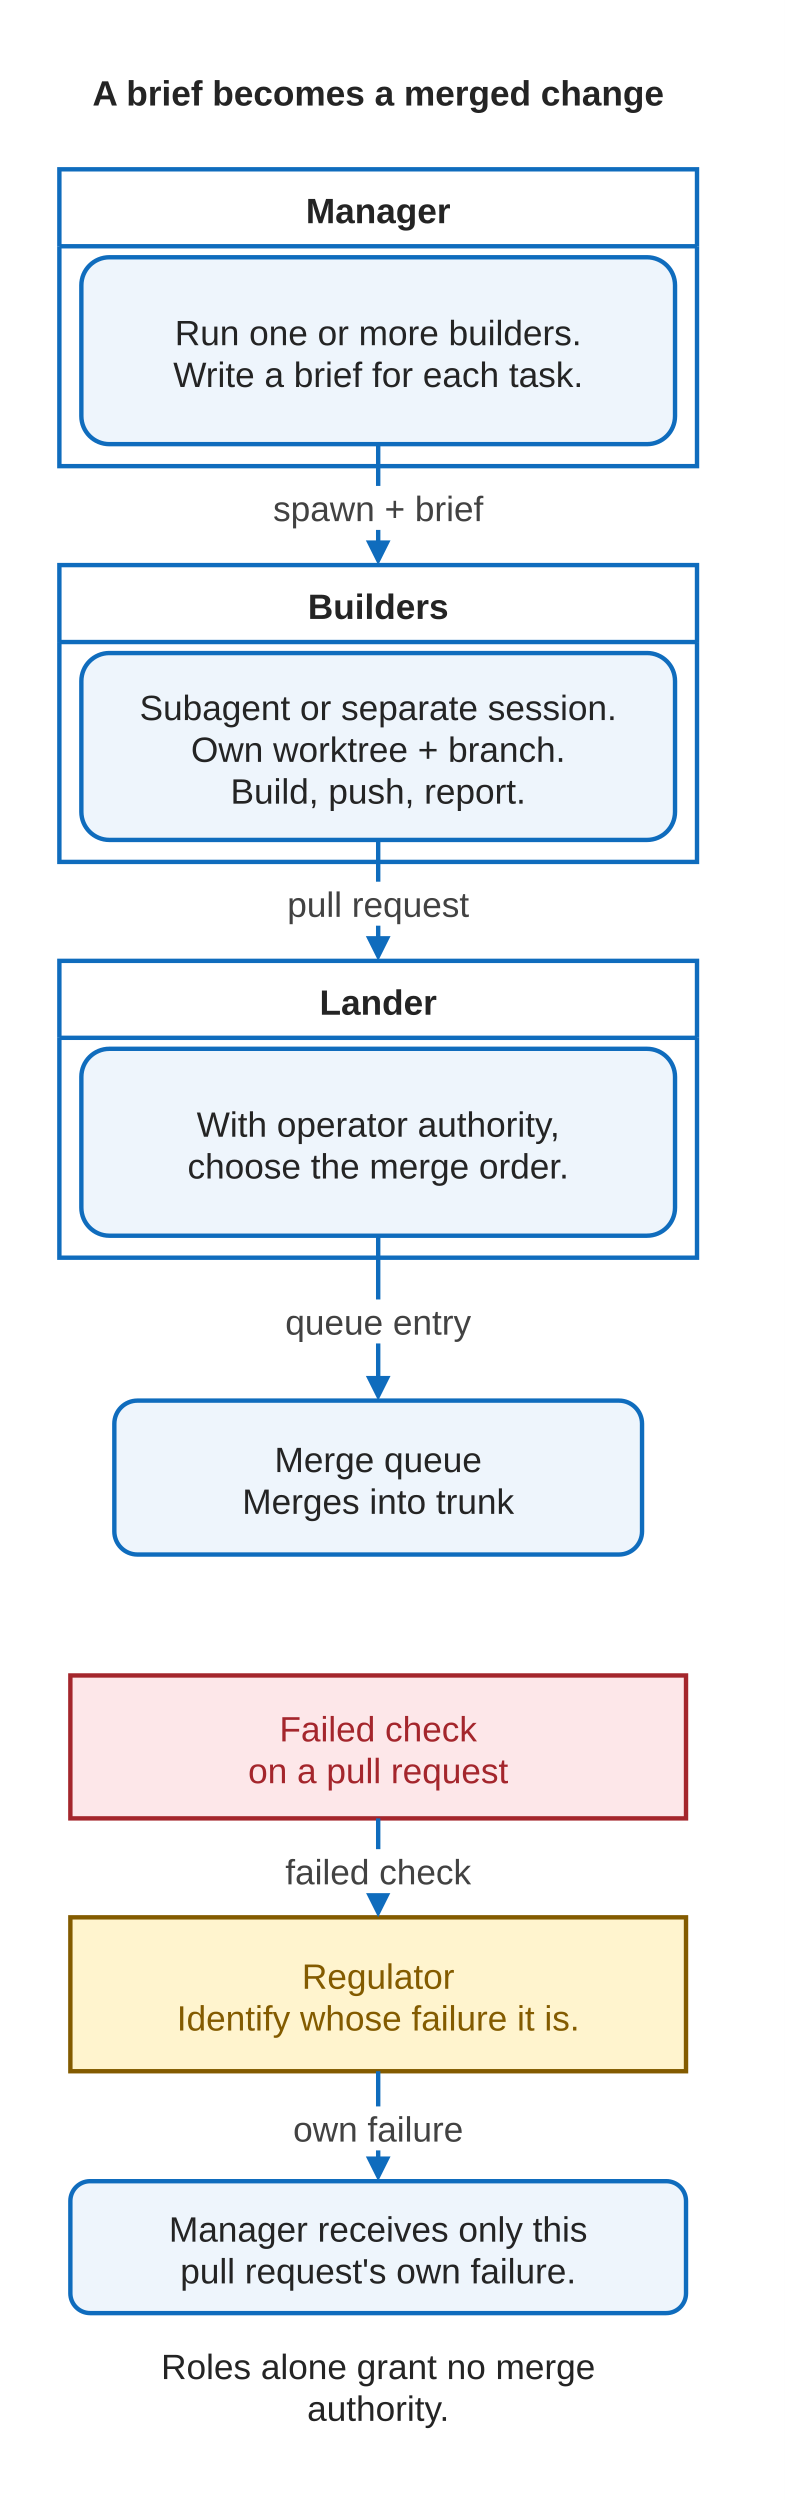
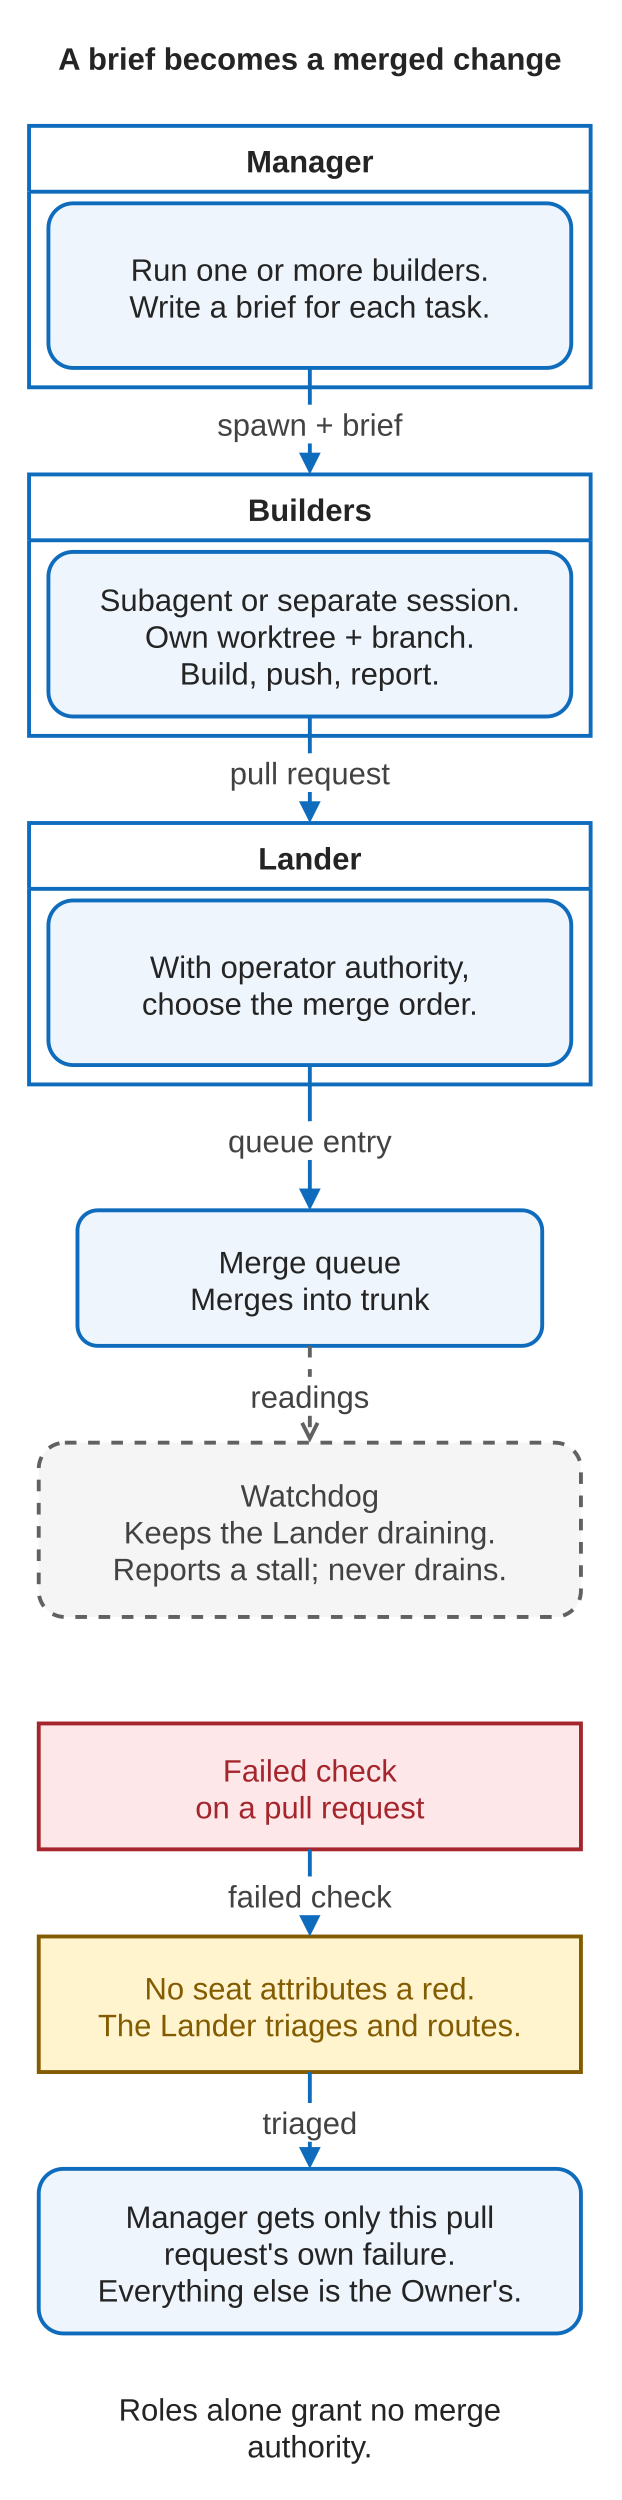
- <svg xmlns="http://www.w3.org/2000/svg" style="background: #ffffff; background-color: #ffffff; color-scheme: light;" version="1.1" width="357px" height="1137px" viewBox="0 0 357 1137" content="&lt;mxfile host=&quot;Electron&quot;&gt;&#10;  &lt;diagram name=&quot;Mobile&quot; id=&quot;Mobile&quot;&gt;&#10;    &lt;mxGraphModel dx=&quot;-184&quot; dy=&quot;-287&quot; grid=&quot;0&quot; gridSize=&quot;10&quot; guides=&quot;1&quot; tooltips=&quot;1&quot; connect=&quot;1&quot; arrows=&quot;1&quot; fold=&quot;0&quot; page=&quot;0&quot; pageScale=&quot;1&quot; pageWidth=&quot;320&quot; pageHeight=&quot;1100&quot; background=&quot;#ffffff&quot; math=&quot;0&quot; shadow=&quot;0&quot;&gt;&#10;      &lt;root&gt;&#10;        &lt;mxCell id=&quot;0&quot; /&gt;&#10;        &lt;mxCell id=&quot;1&quot; parent=&quot;0&quot; /&gt;&#10;        &lt;mxCell id=&quot;canvas&quot; parent=&quot;1&quot; style=&quot;html=0;fontFamily=Segoe UI,Arial,sans-serif;fontSize=16;fontColor=#242424;strokeColor=#0f6cbd;strokeWidth=2;fillColor=#eef5fc;spacing=10;fillColor=#ffffff;strokeColor=none;fontFamily=Segoe UI,Arial,sans-serif;fontSize=16;&quot; value=&quot;&quot; vertex=&quot;1&quot;&gt;&#10;          &lt;mxGeometry height=&quot;1100&quot; width=&quot;320&quot; as=&quot;geometry&quot; /&gt;&#10;        &lt;/mxCell&gt;&#10;        &lt;mxCell id=&quot;title&quot; parent=&quot;1&quot; style=&quot;html=0;fontFamily=Segoe UI,Arial,sans-serif;fontSize=16;fontColor=#242424;strokeColor=#0f6cbd;strokeWidth=2;fillColor=#eef5fc;spacing=10;fillColor=none;strokeColor=none;spacing=0;fontStyle=1;fontFamily=Segoe UI,Arial,sans-serif;fontSize=16;&quot; value=&quot;A brief becomes a merged change&quot; vertex=&quot;1&quot;&gt;&#10;          &lt;mxGeometry height=&quot;42&quot; width=&quot;300&quot; x=&quot;10&quot; y=&quot;8&quot; as=&quot;geometry&quot; /&gt;&#10;        &lt;/mxCell&gt;&#10;        &lt;mxCell id=&quot;lane0&quot; parent=&quot;1&quot; style=&quot;html=0;fontFamily=Segoe UI,Arial,sans-serif;fontSize=16;fontColor=#242424;strokeColor=#0f6cbd;strokeWidth=2;fillColor=#eef5fc;spacing=10;swimlane;startSize=35;container=1;fillColor=#ffffff;fontFamily=Segoe UI,Arial,sans-serif;fontSize=16;&quot; value=&quot;Manager&quot; vertex=&quot;1&quot;&gt;&#10;          &lt;mxGeometry height=&quot;135&quot; width=&quot;290&quot; x=&quot;15&quot; y=&quot;65&quot; as=&quot;geometry&quot; /&gt;&#10;        &lt;/mxCell&gt;&#10;        &lt;mxCell id=&quot;role0&quot; parent=&quot;lane0&quot; style=&quot;html=0;fontFamily=Segoe UI,Arial,sans-serif;fontSize=16;fontColor=#242424;strokeColor=#0f6cbd;strokeWidth=2;fillColor=#eef5fc;spacing=10;rounded=1;fontFamily=Segoe UI,Arial,sans-serif;fontSize=16;&quot; value=&quot;Run one or more builders.&amp;#xa;Write a brief for each task.&quot; vertex=&quot;1&quot;&gt;&#10;          &lt;mxGeometry height=&quot;85&quot; width=&quot;270&quot; x=&quot;10&quot; y=&quot;40&quot; as=&quot;geometry&quot; /&gt;&#10;        &lt;/mxCell&gt;&#10;        &lt;mxCell id=&quot;lane1&quot; parent=&quot;1&quot; style=&quot;html=0;fontFamily=Segoe UI,Arial,sans-serif;fontSize=16;fontColor=#242424;strokeColor=#0f6cbd;strokeWidth=2;fillColor=#eef5fc;spacing=10;swimlane;startSize=35;container=1;fillColor=#ffffff;fontFamily=Segoe UI,Arial,sans-serif;fontSize=16;&quot; value=&quot;Builders&quot; vertex=&quot;1&quot;&gt;&#10;          &lt;mxGeometry height=&quot;135&quot; width=&quot;290&quot; x=&quot;15&quot; y=&quot;245&quot; as=&quot;geometry&quot; /&gt;&#10;        &lt;/mxCell&gt;&#10;        &lt;mxCell id=&quot;role1&quot; parent=&quot;lane1&quot; style=&quot;html=0;fontFamily=Segoe UI,Arial,sans-serif;fontSize=16;fontColor=#242424;strokeColor=#0f6cbd;strokeWidth=2;fillColor=#eef5fc;spacing=10;rounded=1;fontFamily=Segoe UI,Arial,sans-serif;fontSize=16;&quot; value=&quot;Subagent or separate session.&amp;#xa;Own worktree + branch.&amp;#xa;Build, push, report.&quot; vertex=&quot;1&quot;&gt;&#10;          &lt;mxGeometry height=&quot;85&quot; width=&quot;270&quot; x=&quot;10&quot; y=&quot;40&quot; as=&quot;geometry&quot; /&gt;&#10;        &lt;/mxCell&gt;&#10;        &lt;mxCell id=&quot;handoff1&quot; edge=&quot;1&quot; parent=&quot;1&quot; source=&quot;role0&quot; style=&quot;edgeStyle=orthogonalEdgeStyle;rounded=0;html=0;fontFamily=Segoe UI,Arial,sans-serif;fontSize=16;fontColor=#424242;labelBackgroundColor=#ffffff;strokeColor=#0f6cbd;strokeWidth=2;endArrow=block;endFill=1;&quot; target=&quot;lane1&quot; value=&quot;spawn + brief&quot;&gt;&#10;          &lt;mxGeometry relative=&quot;1&quot; as=&quot;geometry&quot; /&gt;&#10;        &lt;/mxCell&gt;&#10;        &lt;mxCell id=&quot;lane3&quot; parent=&quot;1&quot; style=&quot;html=0;fontFamily=Segoe UI,Arial,sans-serif;fontSize=16;fontColor=#242424;strokeColor=#0f6cbd;strokeWidth=2;fillColor=#eef5fc;spacing=10;swimlane;startSize=35;container=1;fillColor=#ffffff;fontFamily=Segoe UI,Arial,sans-serif;fontSize=16;&quot; value=&quot;Lander&quot; vertex=&quot;1&quot;&gt;&#10;          &lt;mxGeometry height=&quot;135&quot; width=&quot;290&quot; x=&quot;15&quot; y=&quot;425&quot; as=&quot;geometry&quot; /&gt;&#10;        &lt;/mxCell&gt;&#10;        &lt;mxCell id=&quot;role3&quot; parent=&quot;lane3&quot; style=&quot;html=0;fontFamily=Segoe UI,Arial,sans-serif;fontSize=16;fontColor=#242424;strokeColor=#0f6cbd;strokeWidth=2;fillColor=#eef5fc;spacing=10;rounded=1;fontFamily=Segoe UI,Arial,sans-serif;fontSize=16;&quot; value=&quot;With operator authority,&amp;#xa;choose the merge order.&quot; vertex=&quot;1&quot;&gt;&#10;          &lt;mxGeometry height=&quot;85&quot; width=&quot;270&quot; x=&quot;10&quot; y=&quot;40&quot; as=&quot;geometry&quot; /&gt;&#10;        &lt;/mxCell&gt;&#10;        &lt;mxCell id=&quot;handoff2&quot; edge=&quot;1&quot; parent=&quot;1&quot; source=&quot;role1&quot; style=&quot;edgeStyle=orthogonalEdgeStyle;rounded=0;html=0;fontFamily=Segoe UI,Arial,sans-serif;fontSize=16;fontColor=#424242;labelBackgroundColor=#ffffff;strokeColor=#0f6cbd;strokeWidth=2;endArrow=block;endFill=1;&quot; target=&quot;lane3&quot; value=&quot;pull request&quot;&gt;&#10;          &lt;mxGeometry relative=&quot;1&quot; as=&quot;geometry&quot; /&gt;&#10;        &lt;/mxCell&gt;&#10;        &lt;mxCell id=&quot;queue&quot; parent=&quot;1&quot; style=&quot;html=0;fontFamily=Segoe UI,Arial,sans-serif;fontSize=16;fontColor=#242424;strokeColor=#0f6cbd;strokeWidth=2;fillColor=#eef5fc;spacing=10;rounded=1;fontFamily=Segoe UI,Arial,sans-serif;fontSize=16;&quot; value=&quot;Merge queue&amp;#xa;Merges into trunk&quot; vertex=&quot;1&quot;&gt;&#10;          &lt;mxGeometry height=&quot;70&quot; width=&quot;240&quot; x=&quot;40&quot; y=&quot;625&quot; as=&quot;geometry&quot; /&gt;&#10;        &lt;/mxCell&gt;&#10;        &lt;mxCell id=&quot;qe&quot; edge=&quot;1&quot; parent=&quot;1&quot; source=&quot;role3&quot; style=&quot;edgeStyle=orthogonalEdgeStyle;rounded=0;html=0;fontFamily=Segoe UI,Arial,sans-serif;fontSize=16;fontColor=#424242;labelBackgroundColor=#ffffff;strokeColor=#0f6cbd;strokeWidth=2;endArrow=block;endFill=1;&quot; target=&quot;queue&quot; value=&quot;queue entry&quot;&gt;&#10;          &lt;mxGeometry relative=&quot;1&quot; as=&quot;geometry&quot; /&gt;&#10;        &lt;/mxCell&gt;&#10;        &lt;mxCell id=&quot;failed&quot; parent=&quot;1&quot; style=&quot;html=0;fontFamily=Segoe UI,Arial,sans-serif;fontSize=16;fontColor=#242424;strokeColor=#0f6cbd;strokeWidth=2;fillColor=#eef5fc;spacing=10;fillColor=#fde7e9;strokeColor=#a4262c;fontColor=#a4262c;fontFamily=Segoe UI,Arial,sans-serif;fontSize=16;&quot; value=&quot;Failed check&amp;#xa;on a pull request&quot; vertex=&quot;1&quot;&gt;&#10;          &lt;mxGeometry height=&quot;65&quot; width=&quot;280&quot; x=&quot;20&quot; y=&quot;750&quot; as=&quot;geometry&quot; /&gt;&#10;        &lt;/mxCell&gt;&#10;        &lt;mxCell id=&quot;reg&quot; parent=&quot;1&quot; style=&quot;html=0;fontFamily=Segoe UI,Arial,sans-serif;fontSize=16;fontColor=#242424;strokeColor=#0f6cbd;strokeWidth=2;fillColor=#eef5fc;spacing=10;fillColor=#fff4ce;strokeColor=#835b00;fontColor=#835b00;fontFamily=Segoe UI,Arial,sans-serif;fontSize=16;&quot; value=&quot;Regulator&amp;#xa;Identify whose failure it is.&quot; vertex=&quot;1&quot;&gt;&#10;          &lt;mxGeometry height=&quot;70&quot; width=&quot;280&quot; x=&quot;20&quot; y=&quot;860&quot; as=&quot;geometry&quot; /&gt;&#10;        &lt;/mxCell&gt;&#10;        &lt;mxCell id=&quot;fe&quot; edge=&quot;1&quot; parent=&quot;1&quot; source=&quot;failed&quot; style=&quot;edgeStyle=orthogonalEdgeStyle;rounded=0;html=0;fontFamily=Segoe UI,Arial,sans-serif;fontSize=16;fontColor=#424242;labelBackgroundColor=#ffffff;strokeColor=#0f6cbd;strokeWidth=2;endArrow=block;endFill=1;&quot; target=&quot;reg&quot; value=&quot;failed check&quot;&gt;&#10;          &lt;mxGeometry relative=&quot;1&quot; as=&quot;geometry&quot; /&gt;&#10;        &lt;/mxCell&gt;&#10;        &lt;mxCell id=&quot;back&quot; parent=&quot;1&quot; style=&quot;html=0;fontFamily=Segoe UI,Arial,sans-serif;fontSize=16;fontColor=#242424;strokeColor=#0f6cbd;strokeWidth=2;fillColor=#eef5fc;spacing=10;rounded=1;fontFamily=Segoe UI,Arial,sans-serif;fontSize=16;&quot; value=&quot;Manager receives only this&amp;#xa;pull request&amp;#39;s own failure.&quot; vertex=&quot;1&quot;&gt;&#10;          &lt;mxGeometry height=&quot;60&quot; width=&quot;280&quot; x=&quot;20&quot; y=&quot;980&quot; as=&quot;geometry&quot; /&gt;&#10;        &lt;/mxCell&gt;&#10;        &lt;mxCell id=&quot;be&quot; edge=&quot;1&quot; parent=&quot;1&quot; source=&quot;reg&quot; style=&quot;edgeStyle=orthogonalEdgeStyle;rounded=0;html=0;fontFamily=Segoe UI,Arial,sans-serif;fontSize=16;fontColor=#424242;labelBackgroundColor=#ffffff;strokeColor=#0f6cbd;strokeWidth=2;endArrow=block;endFill=1;&quot; target=&quot;back&quot; value=&quot;own failure&quot;&gt;&#10;          &lt;mxGeometry relative=&quot;1&quot; as=&quot;geometry&quot; /&gt;&#10;        &lt;/mxCell&gt;&#10;        &lt;mxCell id=&quot;note&quot; parent=&quot;1&quot; style=&quot;html=0;fontFamily=Segoe UI,Arial,sans-serif;fontSize=16;fontColor=#242424;strokeColor=#0f6cbd;strokeWidth=2;fillColor=#eef5fc;spacing=10;fillColor=none;strokeColor=none;spacing=0;fontFamily=Segoe UI,Arial,sans-serif;fontSize=16;&quot; value=&quot;Roles alone grant no merge&amp;#xa;authority.&quot; vertex=&quot;1&quot;&gt;&#10;          &lt;mxGeometry height=&quot;45&quot; width=&quot;300&quot; x=&quot;10&quot; y=&quot;1050&quot; as=&quot;geometry&quot; /&gt;&#10;        &lt;/mxCell&gt;&#10;      &lt;/root&gt;&#10;    &lt;/mxGraphModel&gt;&#10;  &lt;/diagram&gt;&#10;&lt;/mxfile&gt;&#10;">
+ <svg xmlns="http://www.w3.org/2000/svg" style="background: #ffffff; background-color: light-dark(#ffffff, #121212); color-scheme: light dark;" version="1.1" width="321px" height="1291px" viewBox="0 0 321 1291">
  <defs />
-   <rect fill="#ffffff" width="100%" height="100%" x="0" y="0" style="fill: rgb(255, 255, 255);" />
+   <rect fill="#ffffff" width="100%" height="100%" x="0" y="0" style="fill: light-dark(rgb(255, 255, 255), rgb(18, 18, 18));" />
  <g>
    <g data-cell-id="0">
      <g data-cell-id="1">
        <g data-cell-id="canvas">
          <g>
-             <rect x="12" y="12" width="320" height="1100" fill="#ffffff" stroke="none" pointer-events="all" style="fill: rgb(255, 255, 255);" />
+             <rect x="0" y="0" width="320" height="1290" fill="#ffffff" stroke="none" pointer-events="all" style="fill: light-dark(rgb(255, 255, 255), rgb(18, 18, 18));" />
          </g>
        </g>
        <g data-cell-id="title">
          <g>
-             <rect x="22" y="20" width="300" height="42" fill="none" stroke="none" pointer-events="all" />
-           </g>
-           <g>
-             <g fill="#242424" font-family="'Segoe UI', Arial, sans-serif" font-weight="bold" text-anchor="middle" font-size="16px" style="fill: rgb(36, 36, 36);">
-               <text x="172" y="48">A brief becomes a merged change</text>
+             <rect x="10" y="8" width="300" height="42" fill="none" stroke="none" pointer-events="all" />
+           </g>
+           <g>
+             <g fill="#242424" font-family="'Segoe UI', Arial, sans-serif" font-weight="bold" text-anchor="middle" font-size="16px" style="fill: light-dark(rgb(36, 36, 36), rgb(206, 206, 206));">
+               <text x="160" y="36">A brief becomes a merged change</text>
            </g>
          </g>
        </g>
        <g data-cell-id="lane0">
          <g>
-             <path d="M 27 112 L 27 77 L 317 77 L 317 112" fill="#ffffff" stroke="#0f6cbd" stroke-width="2" stroke-miterlimit="10" pointer-events="all" style="fill: rgb(255, 255, 255); stroke: rgb(15, 108, 189);" />
-             <path d="M 27 112 L 27 212 L 317 212 L 317 112" fill="none" stroke="#0f6cbd" stroke-width="2" stroke-miterlimit="10" pointer-events="none" style="stroke: rgb(15, 108, 189);" />
-             <path d="M 27 112 L 317 112" fill="none" stroke="#0f6cbd" stroke-width="2" stroke-miterlimit="10" pointer-events="none" style="stroke: rgb(15, 108, 189);" />
-           </g>
-           <g>
-             <g fill="#242424" font-family="'Segoe UI', Arial, sans-serif" font-weight="bold" text-anchor="middle" font-size="16px" style="fill: rgb(36, 36, 36);">
-               <text x="172" y="101.5">Manager</text>
+             <path d="M 15 99 L 15 65 L 305 65 L 305 99" fill="#ffffff" stroke="#0f6cbd" stroke-width="2" stroke-miterlimit="10" pointer-events="all" style="fill: light-dark(rgb(255, 255, 255), rgb(18, 18, 18)); stroke: light-dark(rgb(15, 108, 189), rgb(88, 168, 237));" />
+             <path d="M 15 99 L 15 200 L 305 200 L 305 99" fill="none" stroke="#0f6cbd" stroke-width="2" stroke-miterlimit="10" pointer-events="none" style="stroke: light-dark(rgb(15, 108, 189), rgb(88, 168, 237));" />
+             <path d="M 15 99 L 305 99" fill="none" stroke="#0f6cbd" stroke-width="2" stroke-miterlimit="10" pointer-events="none" style="stroke: light-dark(rgb(15, 108, 189), rgb(88, 168, 237));" />
+           </g>
+           <g>
+             <g fill="#242424" font-family="'Segoe UI', Arial, sans-serif" font-weight="bold" text-anchor="middle" font-size="16px" style="fill: light-dark(rgb(36, 36, 36), rgb(206, 206, 206));">
+               <text x="160" y="89">Manager</text>
            </g>
          </g>
          <g data-cell-id="role0">
            <g>
-               <rect x="37" y="117" width="270" height="85" rx="12.75" ry="12.75" fill="#eef5fc" stroke="#0f6cbd" stroke-width="2" pointer-events="all" style="fill: rgb(238, 245, 252); stroke: rgb(15, 108, 189);" />
-             </g>
-             <g>
-               <g fill="#242424" font-family="'Segoe UI', Arial, sans-serif" text-anchor="middle" font-size="16px" style="fill: rgb(36, 36, 36);">
-                 <text x="172" y="157">Run one or more builders.</text>
-                 <text x="172" y="176">Write a brief for each task.</text>
+               <rect x="25" y="105" width="270" height="85" rx="12.75" ry="12.75" fill="#eef5fc" stroke="#0f6cbd" stroke-width="2" pointer-events="all" style="fill: light-dark(rgb(238, 245, 252), rgb(22, 28, 34)); stroke: light-dark(rgb(15, 108, 189), rgb(88, 168, 237));" />
+             </g>
+             <g>
+               <g fill="#242424" font-family="'Segoe UI', Arial, sans-serif" text-anchor="middle" font-size="16px" style="fill: light-dark(rgb(36, 36, 36), rgb(206, 206, 206));">
+                 <text x="160" y="145">Run one or more builders.</text>
+                 <text x="160" y="164">Write a brief for each task.</text>
              </g>
            </g>
          </g>
        </g>
        <g data-cell-id="lane1">
          <g>
-             <path d="M 27 292 L 27 257 L 317 257 L 317 292" fill="#ffffff" stroke="#0f6cbd" stroke-width="2" stroke-miterlimit="10" pointer-events="all" style="fill: rgb(255, 255, 255); stroke: rgb(15, 108, 189);" />
-             <path d="M 27 292 L 27 392 L 317 392 L 317 292" fill="none" stroke="#0f6cbd" stroke-width="2" stroke-miterlimit="10" pointer-events="none" style="stroke: rgb(15, 108, 189);" />
-             <path d="M 27 292 L 317 292" fill="none" stroke="#0f6cbd" stroke-width="2" stroke-miterlimit="10" pointer-events="none" style="stroke: rgb(15, 108, 189);" />
-           </g>
-           <g>
-             <g fill="#242424" font-family="'Segoe UI', Arial, sans-serif" font-weight="bold" text-anchor="middle" font-size="16px" style="fill: rgb(36, 36, 36);">
-               <text x="172" y="281.5">Builders</text>
+             <path d="M 15 279 L 15 245 L 305 245 L 305 279" fill="#ffffff" stroke="#0f6cbd" stroke-width="2" stroke-miterlimit="10" pointer-events="all" style="fill: light-dark(rgb(255, 255, 255), rgb(18, 18, 18)); stroke: light-dark(rgb(15, 108, 189), rgb(88, 168, 237));" />
+             <path d="M 15 279 L 15 380 L 305 380 L 305 279" fill="none" stroke="#0f6cbd" stroke-width="2" stroke-miterlimit="10" pointer-events="none" style="stroke: light-dark(rgb(15, 108, 189), rgb(88, 168, 237));" />
+             <path d="M 15 279 L 305 279" fill="none" stroke="#0f6cbd" stroke-width="2" stroke-miterlimit="10" pointer-events="none" style="stroke: light-dark(rgb(15, 108, 189), rgb(88, 168, 237));" />
+           </g>
+           <g>
+             <g fill="#242424" font-family="'Segoe UI', Arial, sans-serif" font-weight="bold" text-anchor="middle" font-size="16px" style="fill: light-dark(rgb(36, 36, 36), rgb(206, 206, 206));">
+               <text x="160" y="269">Builders</text>
            </g>
          </g>
          <g data-cell-id="role1">
            <g>
-               <rect x="37" y="297" width="270" height="85" rx="12.75" ry="12.75" fill="#eef5fc" stroke="#0f6cbd" stroke-width="2" pointer-events="all" style="fill: rgb(238, 245, 252); stroke: rgb(15, 108, 189);" />
-             </g>
-             <g>
-               <g fill="#242424" font-family="'Segoe UI', Arial, sans-serif" text-anchor="middle" font-size="16px" style="fill: rgb(36, 36, 36);">
-                 <text x="172" y="327.5">Subagent or separate session.</text>
-                 <text x="172" y="346.5">Own worktree + branch.</text>
-                 <text x="172" y="365.5">Build, push, report.</text>
+               <rect x="25" y="285" width="270" height="85" rx="12.75" ry="12.75" fill="#eef5fc" stroke="#0f6cbd" stroke-width="2" pointer-events="all" style="fill: light-dark(rgb(238, 245, 252), rgb(22, 28, 34)); stroke: light-dark(rgb(15, 108, 189), rgb(88, 168, 237));" />
+             </g>
+             <g>
+               <g fill="#242424" font-family="'Segoe UI', Arial, sans-serif" text-anchor="middle" font-size="16px" style="fill: light-dark(rgb(36, 36, 36), rgb(206, 206, 206));">
+                 <text x="160" y="315.5">Subagent or separate session.</text>
+                 <text x="160" y="334.5">Own worktree + branch.</text>
+                 <text x="160" y="353.5">Build, push, report.</text>
              </g>
            </g>
          </g>
        </g>
        <g data-cell-id="handoff1">
          <g>
-             <path d="M 172 202 L 172 246.76" fill="none" stroke="#0f6cbd" stroke-width="2" stroke-miterlimit="10" pointer-events="stroke" style="stroke: rgb(15, 108, 189);" />
-             <path d="M 172 254.76 L 168 246.76 L 176 246.76 Z" fill="#0f6cbd" stroke="#0f6cbd" stroke-width="2" stroke-miterlimit="10" pointer-events="all" style="fill: rgb(15, 108, 189); stroke: rgb(15, 108, 189);" />
-           </g>
-           <g>
-             <g fill="#424242" font-family="'Segoe UI', Arial, sans-serif" text-anchor="middle" font-size="16px" style="fill: rgb(66, 66, 66);">
-               <rect fill="#ffffff" stroke="none" x="123" y="221" width="99" height="20" stroke-width="0" style="fill: rgb(255, 255, 255);" />
-               <text x="172" y="237">spawn + brief</text>
+             <path d="M 160 190 L 160 234.76" fill="none" stroke="#0f6cbd" stroke-width="2" stroke-miterlimit="10" pointer-events="stroke" style="stroke: light-dark(rgb(15, 108, 189), rgb(88, 168, 237));" />
+             <path d="M 160 242.76 L 156 234.76 L 164 234.76 Z" fill="#0f6cbd" stroke="#0f6cbd" stroke-width="2" stroke-miterlimit="10" pointer-events="all" style="fill: light-dark(rgb(15, 108, 189), rgb(88, 168, 237)); stroke: light-dark(rgb(15, 108, 189), rgb(88, 168, 237));" />
+           </g>
+           <g>
+             <g fill="#424242" font-family="'Segoe UI', Arial, sans-serif" text-anchor="middle" font-size="16px" style="fill: light-dark(rgb(66, 66, 66), rgb(180, 180, 180));">
+               <rect fill="#ffffff" stroke="none" x="111" y="209" width="99" height="20" stroke-width="0" style="fill: light-dark(rgb(255, 255, 255), rgb(18, 18, 18));" />
+               <text x="160" y="225">spawn + brief</text>
            </g>
          </g>
        </g>
        <g data-cell-id="lane3">
          <g>
-             <path d="M 27 472 L 27 437 L 317 437 L 317 472" fill="#ffffff" stroke="#0f6cbd" stroke-width="2" stroke-miterlimit="10" pointer-events="all" style="fill: rgb(255, 255, 255); stroke: rgb(15, 108, 189);" />
-             <path d="M 27 472 L 27 572 L 317 572 L 317 472" fill="none" stroke="#0f6cbd" stroke-width="2" stroke-miterlimit="10" pointer-events="none" style="stroke: rgb(15, 108, 189);" />
-             <path d="M 27 472 L 317 472" fill="none" stroke="#0f6cbd" stroke-width="2" stroke-miterlimit="10" pointer-events="none" style="stroke: rgb(15, 108, 189);" />
-           </g>
-           <g>
-             <g fill="#242424" font-family="'Segoe UI', Arial, sans-serif" font-weight="bold" text-anchor="middle" font-size="16px" style="fill: rgb(36, 36, 36);">
-               <text x="172" y="461.5">Lander</text>
+             <path d="M 15 459 L 15 425 L 305 425 L 305 459" fill="#ffffff" stroke="#0f6cbd" stroke-width="2" stroke-miterlimit="10" pointer-events="all" style="fill: light-dark(rgb(255, 255, 255), rgb(18, 18, 18)); stroke: light-dark(rgb(15, 108, 189), rgb(88, 168, 237));" />
+             <path d="M 15 459 L 15 560 L 305 560 L 305 459" fill="none" stroke="#0f6cbd" stroke-width="2" stroke-miterlimit="10" pointer-events="none" style="stroke: light-dark(rgb(15, 108, 189), rgb(88, 168, 237));" />
+             <path d="M 15 459 L 305 459" fill="none" stroke="#0f6cbd" stroke-width="2" stroke-miterlimit="10" pointer-events="none" style="stroke: light-dark(rgb(15, 108, 189), rgb(88, 168, 237));" />
+           </g>
+           <g>
+             <g fill="#242424" font-family="'Segoe UI', Arial, sans-serif" font-weight="bold" text-anchor="middle" font-size="16px" style="fill: light-dark(rgb(36, 36, 36), rgb(206, 206, 206));">
+               <text x="160" y="449">Lander</text>
            </g>
          </g>
          <g data-cell-id="role3">
            <g>
-               <rect x="37" y="477" width="270" height="85" rx="12.75" ry="12.75" fill="#eef5fc" stroke="#0f6cbd" stroke-width="2" pointer-events="all" style="fill: rgb(238, 245, 252); stroke: rgb(15, 108, 189);" />
-             </g>
-             <g>
-               <g fill="#242424" font-family="'Segoe UI', Arial, sans-serif" text-anchor="middle" font-size="16px" style="fill: rgb(36, 36, 36);">
-                 <text x="172" y="517">With operator authority,</text>
-                 <text x="172" y="536">choose the merge order.</text>
+               <rect x="25" y="465" width="270" height="85" rx="12.75" ry="12.75" fill="#eef5fc" stroke="#0f6cbd" stroke-width="2" pointer-events="all" style="fill: light-dark(rgb(238, 245, 252), rgb(22, 28, 34)); stroke: light-dark(rgb(15, 108, 189), rgb(88, 168, 237));" />
+             </g>
+             <g>
+               <g fill="#242424" font-family="'Segoe UI', Arial, sans-serif" text-anchor="middle" font-size="16px" style="fill: light-dark(rgb(36, 36, 36), rgb(206, 206, 206));">
+                 <text x="160" y="505">With operator authority,</text>
+                 <text x="160" y="524">choose the merge order.</text>
              </g>
            </g>
          </g>
        </g>
        <g data-cell-id="handoff2">
          <g>
-             <path d="M 172 382 L 172 426.76" fill="none" stroke="#0f6cbd" stroke-width="2" stroke-miterlimit="10" pointer-events="stroke" style="stroke: rgb(15, 108, 189);" />
-             <path d="M 172 434.76 L 168 426.76 L 176 426.76 Z" fill="#0f6cbd" stroke="#0f6cbd" stroke-width="2" stroke-miterlimit="10" pointer-events="all" style="fill: rgb(15, 108, 189); stroke: rgb(15, 108, 189);" />
-           </g>
-           <g>
-             <g fill="#424242" font-family="'Segoe UI', Arial, sans-serif" text-anchor="middle" font-size="16px" style="fill: rgb(66, 66, 66);">
-               <rect fill="#ffffff" stroke="none" x="130" y="401" width="86" height="20" stroke-width="0" style="fill: rgb(255, 255, 255);" />
-               <text x="172" y="417">pull request</text>
+             <path d="M 160 370 L 160 414.76" fill="none" stroke="#0f6cbd" stroke-width="2" stroke-miterlimit="10" pointer-events="stroke" style="stroke: light-dark(rgb(15, 108, 189), rgb(88, 168, 237));" />
+             <path d="M 160 422.76 L 156 414.76 L 164 414.76 Z" fill="#0f6cbd" stroke="#0f6cbd" stroke-width="2" stroke-miterlimit="10" pointer-events="all" style="fill: light-dark(rgb(15, 108, 189), rgb(88, 168, 237)); stroke: light-dark(rgb(15, 108, 189), rgb(88, 168, 237));" />
+           </g>
+           <g>
+             <g fill="#424242" font-family="'Segoe UI', Arial, sans-serif" text-anchor="middle" font-size="16px" style="fill: light-dark(rgb(66, 66, 66), rgb(180, 180, 180));">
+               <rect fill="#ffffff" stroke="none" x="118" y="389" width="86" height="20" stroke-width="0" style="fill: light-dark(rgb(255, 255, 255), rgb(18, 18, 18));" />
+               <text x="160" y="405">pull request</text>
            </g>
          </g>
        </g>
        <g data-cell-id="queue">
          <g>
-             <rect x="52" y="637" width="240" height="70" rx="10.5" ry="10.5" fill="#eef5fc" stroke="#0f6cbd" stroke-width="2" pointer-events="all" style="fill: rgb(238, 245, 252); stroke: rgb(15, 108, 189);" />
-           </g>
-           <g>
-             <g fill="#242424" font-family="'Segoe UI', Arial, sans-serif" text-anchor="middle" font-size="16px" style="fill: rgb(36, 36, 36);">
-               <text x="172" y="669.5">Merge queue</text>
-               <text x="172" y="688.5">Merges into trunk</text>
+             <rect x="40" y="625" width="240" height="70" rx="10.5" ry="10.5" fill="#eef5fc" stroke="#0f6cbd" stroke-width="2" pointer-events="all" style="fill: light-dark(rgb(238, 245, 252), rgb(22, 28, 34)); stroke: light-dark(rgb(15, 108, 189), rgb(88, 168, 237));" />
+           </g>
+           <g>
+             <g fill="#242424" font-family="'Segoe UI', Arial, sans-serif" text-anchor="middle" font-size="16px" style="fill: light-dark(rgb(36, 36, 36), rgb(206, 206, 206));">
+               <text x="160" y="657.5">Merge queue</text>
+               <text x="160" y="676.5">Merges into trunk</text>
            </g>
          </g>
        </g>
        <g data-cell-id="qe">
          <g>
-             <path d="M 172 562 L 172 626.76" fill="none" stroke="#0f6cbd" stroke-width="2" stroke-miterlimit="10" pointer-events="stroke" style="stroke: rgb(15, 108, 189);" />
-             <path d="M 172 634.76 L 168 626.76 L 176 626.76 Z" fill="#0f6cbd" stroke="#0f6cbd" stroke-width="2" stroke-miterlimit="10" pointer-events="all" style="fill: rgb(15, 108, 189); stroke: rgb(15, 108, 189);" />
-           </g>
-           <g>
-             <g fill="#424242" font-family="'Segoe UI', Arial, sans-serif" text-anchor="middle" font-size="16px" style="fill: rgb(66, 66, 66);">
-               <rect fill="#ffffff" stroke="none" x="129" y="591" width="87" height="20" stroke-width="0" style="fill: rgb(255, 255, 255);" />
-               <text x="172" y="607">queue entry</text>
+             <path d="M 160 550 L 160 614.76" fill="none" stroke="#0f6cbd" stroke-width="2" stroke-miterlimit="10" pointer-events="stroke" style="stroke: light-dark(rgb(15, 108, 189), rgb(88, 168, 237));" />
+             <path d="M 160 622.76 L 156 614.76 L 164 614.76 Z" fill="#0f6cbd" stroke="#0f6cbd" stroke-width="2" stroke-miterlimit="10" pointer-events="all" style="fill: light-dark(rgb(15, 108, 189), rgb(88, 168, 237)); stroke: light-dark(rgb(15, 108, 189), rgb(88, 168, 237));" />
+           </g>
+           <g>
+             <g fill="#424242" font-family="'Segoe UI', Arial, sans-serif" text-anchor="middle" font-size="16px" style="fill: light-dark(rgb(66, 66, 66), rgb(180, 180, 180));">
+               <rect fill="#ffffff" stroke="none" x="117" y="579" width="87" height="20" stroke-width="0" style="fill: light-dark(rgb(255, 255, 255), rgb(18, 18, 18));" />
+               <text x="160" y="595">queue entry</text>
+             </g>
+           </g>
+         </g>
+         <g data-cell-id="watchdog">
+           <g>
+             <rect x="20" y="745" width="280" height="90" rx="13.5" ry="13.5" fill="#f5f5f5" stroke="#616161" stroke-width="2" stroke-dasharray="6 6" pointer-events="all" style="fill: light-dark(rgb(245, 245, 245), rgb(26, 26, 26)); stroke: light-dark(rgb(97, 97, 97), rgb(154, 154, 154));" />
+           </g>
+           <g>
+             <g fill="#424242" font-family="'Segoe UI', Arial, sans-serif" text-anchor="middle" font-size="16px" style="fill: light-dark(rgb(66, 66, 66), rgb(180, 180, 180));">
+               <text x="160" y="778">Watchdog</text>
+               <text x="160" y="797">Keeps the Lander draining.</text>
+               <text x="160" y="816">Reports a stall; never drains.</text>
+             </g>
+           </g>
+         </g>
+         <g data-cell-id="wd">
+           <g>
+             <path d="M 160 695 L 160 740.53" fill="none" stroke="#616161" stroke-width="2" stroke-miterlimit="10" stroke-dasharray="6 6" pointer-events="stroke" style="stroke: light-dark(rgb(97, 97, 97), rgb(154, 154, 154));" />
+             <path d="M 156 734.76 L 160 742.76 L 164 734.76" fill="none" stroke="#616161" stroke-width="2" stroke-miterlimit="10" pointer-events="all" style="stroke: light-dark(rgb(97, 97, 97), rgb(154, 154, 154));" />
+           </g>
+           <g>
+             <g fill="#424242" font-family="'Segoe UI', Arial, sans-serif" text-anchor="middle" font-size="16px" style="fill: light-dark(rgb(66, 66, 66), rgb(180, 180, 180));">
+               <rect fill="#ffffff" stroke="none" x="129" y="711" width="63" height="20" stroke-width="0" style="fill: light-dark(rgb(255, 255, 255), rgb(18, 18, 18));" />
+               <text x="160" y="727">readings</text>
            </g>
          </g>
        </g>
        <g data-cell-id="failed">
          <g>
-             <rect x="32" y="762" width="280" height="65" fill="#fde7e9" stroke="#a4262c" stroke-width="2" pointer-events="all" style="fill: rgb(253, 231, 233); stroke: rgb(164, 38, 44);" />
-           </g>
-           <g>
-             <g fill="#a4262c" font-family="'Segoe UI', Arial, sans-serif" text-anchor="middle" font-size="16px" style="fill: rgb(164, 38, 44);">
-               <text x="172" y="792">Failed check</text>
-               <text x="172" y="811">on a pull request</text>
-             </g>
-           </g>
-         </g>
-         <g data-cell-id="reg">
-           <g>
-             <rect x="32" y="872" width="280" height="70" fill="#fff4ce" stroke="#835b00" stroke-width="2" pointer-events="all" style="fill: rgb(255, 244, 206); stroke: rgb(131, 91, 0);" />
-           </g>
-           <g>
-             <g fill="#835b00" font-family="'Segoe UI', Arial, sans-serif" text-anchor="middle" font-size="16px" style="fill: rgb(131, 91, 0);">
-               <text x="172" y="904.5">Regulator</text>
-               <text x="172" y="923.5">Identify whose failure it is.</text>
+             <rect x="20" y="890" width="280" height="65" fill="#fde7e9" stroke="#a4262c" stroke-width="2" pointer-events="all" style="fill: light-dark(rgb(253, 231, 233), rgb(48, 30, 31)); stroke: light-dark(rgb(164, 38, 44), rgb(255, 157, 162));" />
+           </g>
+           <g>
+             <g fill="#a4262c" font-family="'Segoe UI', Arial, sans-serif" text-anchor="middle" font-size="16px" style="fill: light-dark(rgb(164, 38, 44), rgb(255, 157, 162));">
+               <text x="160" y="920">Failed check</text>
+               <text x="160" y="939">on a pull request</text>
+             </g>
+           </g>
+         </g>
+         <g data-cell-id="triage">
+           <g>
+             <rect x="20" y="1000" width="280" height="70" fill="#fff4ce" stroke="#835b00" stroke-width="2" pointer-events="all" style="fill: light-dark(rgb(255, 244, 206), rgb(37, 28, 0)); stroke: light-dark(rgb(131, 91, 0), rgb(190, 155, 77));" />
+           </g>
+           <g>
+             <g fill="#835b00" font-family="'Segoe UI', Arial, sans-serif" text-anchor="middle" font-size="16px" style="fill: light-dark(rgb(131, 91, 0), rgb(190, 155, 77));">
+               <text x="160" y="1032.5">No seat attributes a red.</text>
+               <text x="160" y="1051.5">The Lander triages and routes.</text>
            </g>
          </g>
        </g>
        <g data-cell-id="fe">
          <g>
-             <path d="M 172 827 L 172 861.76" fill="none" stroke="#0f6cbd" stroke-width="2" stroke-miterlimit="10" pointer-events="stroke" style="stroke: rgb(15, 108, 189);" />
-             <path d="M 172 869.76 L 168 861.76 L 176 861.76 Z" fill="#0f6cbd" stroke="#0f6cbd" stroke-width="2" stroke-miterlimit="10" pointer-events="all" style="fill: rgb(15, 108, 189); stroke: rgb(15, 108, 189);" />
-           </g>
-           <g>
-             <g fill="#424242" font-family="'Segoe UI', Arial, sans-serif" text-anchor="middle" font-size="16px" style="fill: rgb(66, 66, 66);">
-               <rect fill="#ffffff" stroke="none" x="130" y="841" width="85" height="20" stroke-width="0" style="fill: rgb(255, 255, 255);" />
-               <text x="172" y="857">failed check</text>
+             <path d="M 160 955 L 160 989.76" fill="none" stroke="#0f6cbd" stroke-width="2" stroke-miterlimit="10" pointer-events="stroke" style="stroke: light-dark(rgb(15, 108, 189), rgb(88, 168, 237));" />
+             <path d="M 160 997.76 L 156 989.76 L 164 989.76 Z" fill="#0f6cbd" stroke="#0f6cbd" stroke-width="2" stroke-miterlimit="10" pointer-events="all" style="fill: light-dark(rgb(15, 108, 189), rgb(88, 168, 237)); stroke: light-dark(rgb(15, 108, 189), rgb(88, 168, 237));" />
+           </g>
+           <g>
+             <g fill="#424242" font-family="'Segoe UI', Arial, sans-serif" text-anchor="middle" font-size="16px" style="fill: light-dark(rgb(66, 66, 66), rgb(180, 180, 180));">
+               <rect fill="#ffffff" stroke="none" x="118" y="969" width="85" height="20" stroke-width="0" style="fill: light-dark(rgb(255, 255, 255), rgb(18, 18, 18));" />
+               <text x="160" y="985">failed check</text>
            </g>
          </g>
        </g>
        <g data-cell-id="back">
          <g>
-             <rect x="32" y="992" width="280" height="60" rx="9" ry="9" fill="#eef5fc" stroke="#0f6cbd" stroke-width="2" pointer-events="all" style="fill: rgb(238, 245, 252); stroke: rgb(15, 108, 189);" />
-           </g>
-           <g>
-             <g fill="#242424" font-family="'Segoe UI', Arial, sans-serif" text-anchor="middle" font-size="16px" style="fill: rgb(36, 36, 36);">
-               <text x="172" y="1019.5">Manager receives only this</text>
-               <text x="172" y="1038.5">pull request's own failure.</text>
+             <rect x="20" y="1120" width="280" height="85" rx="12.75" ry="12.75" fill="#eef5fc" stroke="#0f6cbd" stroke-width="2" pointer-events="all" style="fill: light-dark(rgb(238, 245, 252), rgb(22, 28, 34)); stroke: light-dark(rgb(15, 108, 189), rgb(88, 168, 237));" />
+           </g>
+           <g>
+             <g fill="#242424" font-family="'Segoe UI', Arial, sans-serif" text-anchor="middle" font-size="16px" style="fill: light-dark(rgb(36, 36, 36), rgb(206, 206, 206));">
+               <text x="160" y="1150.5">Manager gets only this pull</text>
+               <text x="160" y="1169.5">request's own failure.</text>
+               <text x="160" y="1188.5">Everything else is the Owner's.</text>
            </g>
          </g>
        </g>
        <g data-cell-id="be">
          <g>
-             <path d="M 172 942 L 172 981.76" fill="none" stroke="#0f6cbd" stroke-width="2" stroke-miterlimit="10" pointer-events="stroke" style="stroke: rgb(15, 108, 189);" />
-             <path d="M 172 989.76 L 168 981.76 L 176 981.76 Z" fill="#0f6cbd" stroke="#0f6cbd" stroke-width="2" stroke-miterlimit="10" pointer-events="all" style="fill: rgb(15, 108, 189); stroke: rgb(15, 108, 189);" />
-           </g>
-           <g>
-             <g fill="#424242" font-family="'Segoe UI', Arial, sans-serif" text-anchor="middle" font-size="16px" style="fill: rgb(66, 66, 66);">
-               <rect fill="#ffffff" stroke="none" x="133" y="958" width="80" height="20" stroke-width="0" style="fill: rgb(255, 255, 255);" />
-               <text x="172" y="974">own failure</text>
+             <path d="M 160 1070 L 160 1109.76" fill="none" stroke="#0f6cbd" stroke-width="2" stroke-miterlimit="10" pointer-events="stroke" style="stroke: light-dark(rgb(15, 108, 189), rgb(88, 168, 237));" />
+             <path d="M 160 1117.76 L 156 1109.76 L 164 1109.76 Z" fill="#0f6cbd" stroke="#0f6cbd" stroke-width="2" stroke-miterlimit="10" pointer-events="all" style="fill: light-dark(rgb(15, 108, 189), rgb(88, 168, 237)); stroke: light-dark(rgb(15, 108, 189), rgb(88, 168, 237));" />
+           </g>
+           <g>
+             <g fill="#424242" font-family="'Segoe UI', Arial, sans-serif" text-anchor="middle" font-size="16px" style="fill: light-dark(rgb(66, 66, 66), rgb(180, 180, 180));">
+               <rect fill="#ffffff" stroke="none" x="135" y="1086" width="52" height="20" stroke-width="0" style="fill: light-dark(rgb(255, 255, 255), rgb(18, 18, 18));" />
+               <text x="160" y="1102">triaged</text>
            </g>
          </g>
        </g>
        <g data-cell-id="note">
          <g>
-             <rect x="22" y="1062" width="300" height="45" fill="none" stroke="none" pointer-events="all" />
-           </g>
-           <g>
-             <g fill="#242424" font-family="'Segoe UI', Arial, sans-serif" text-anchor="middle" font-size="16px" style="fill: rgb(36, 36, 36);">
-               <text x="172" y="1082">Roles alone grant no merge</text>
-               <text x="172" y="1101">authority.</text>
+             <rect x="10" y="1230" width="300" height="45" fill="none" stroke="none" pointer-events="all" />
+           </g>
+           <g>
+             <g fill="#242424" font-family="'Segoe UI', Arial, sans-serif" text-anchor="middle" font-size="16px" style="fill: light-dark(rgb(36, 36, 36), rgb(206, 206, 206));">
+               <text x="160" y="1250">Roles alone grant no merge</text>
+               <text x="160" y="1269">authority.</text>
            </g>
          </g>
        </g>
      </g>
    </g>
  </g>
</svg>
